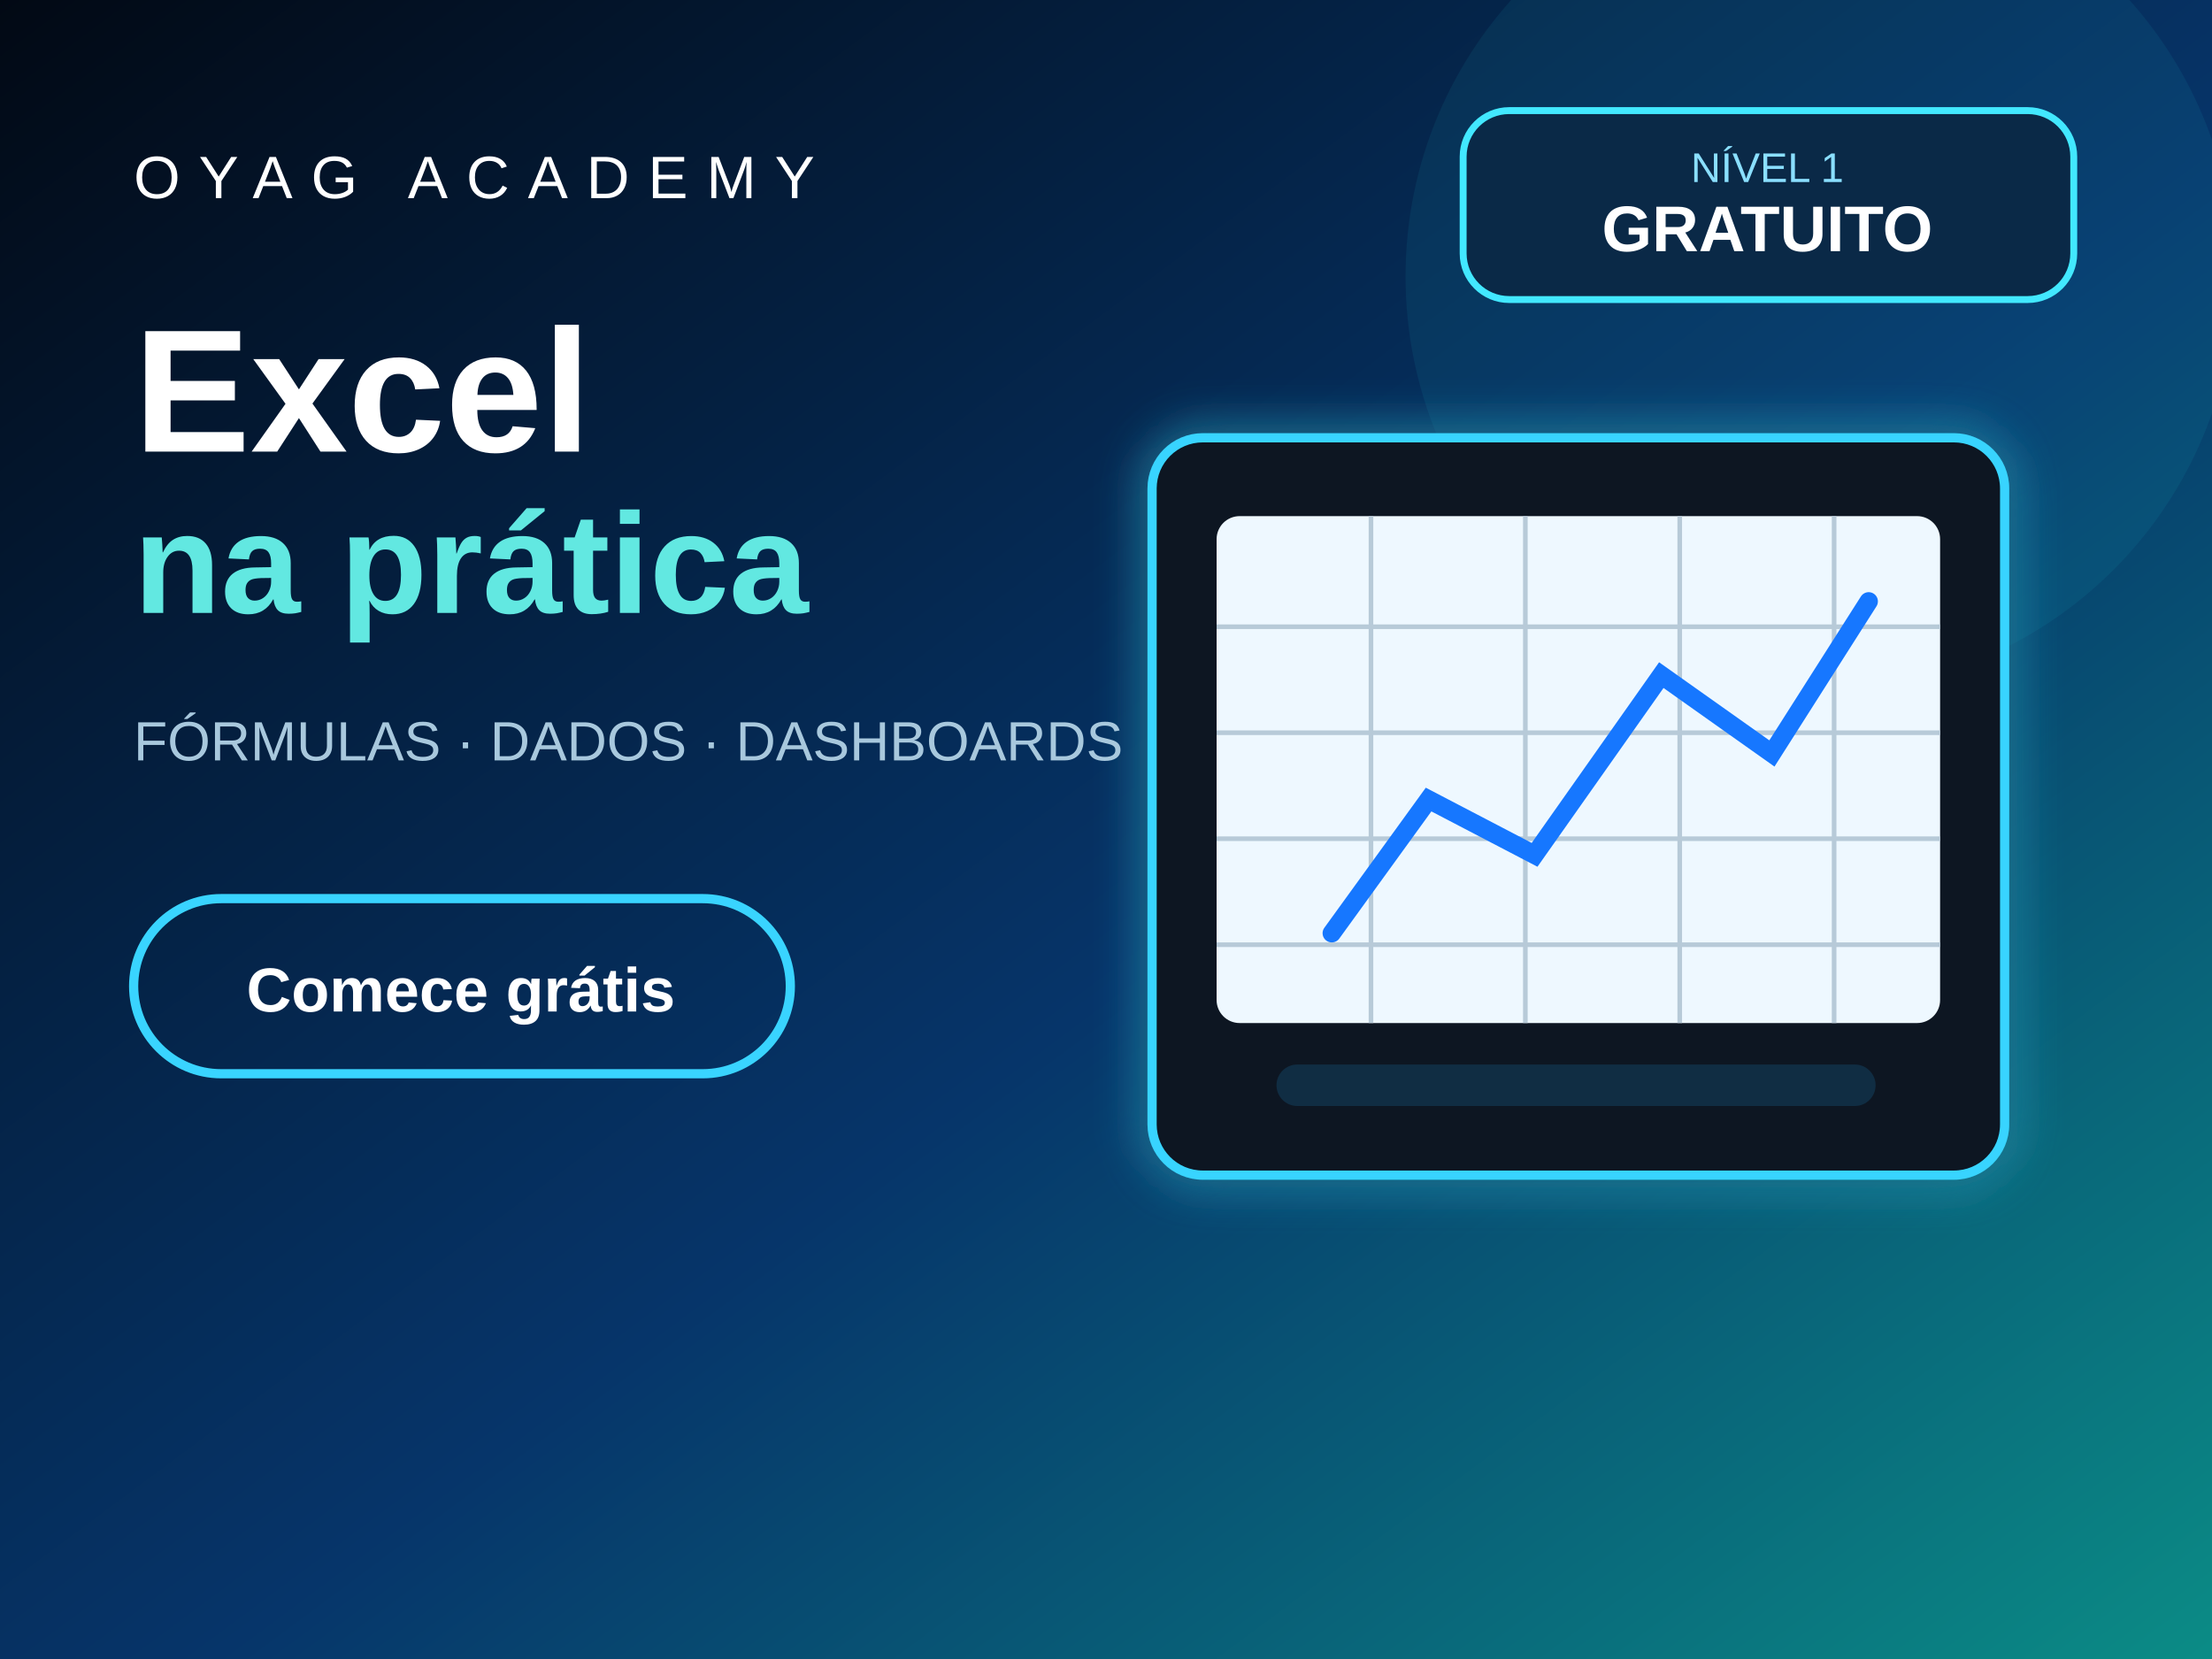
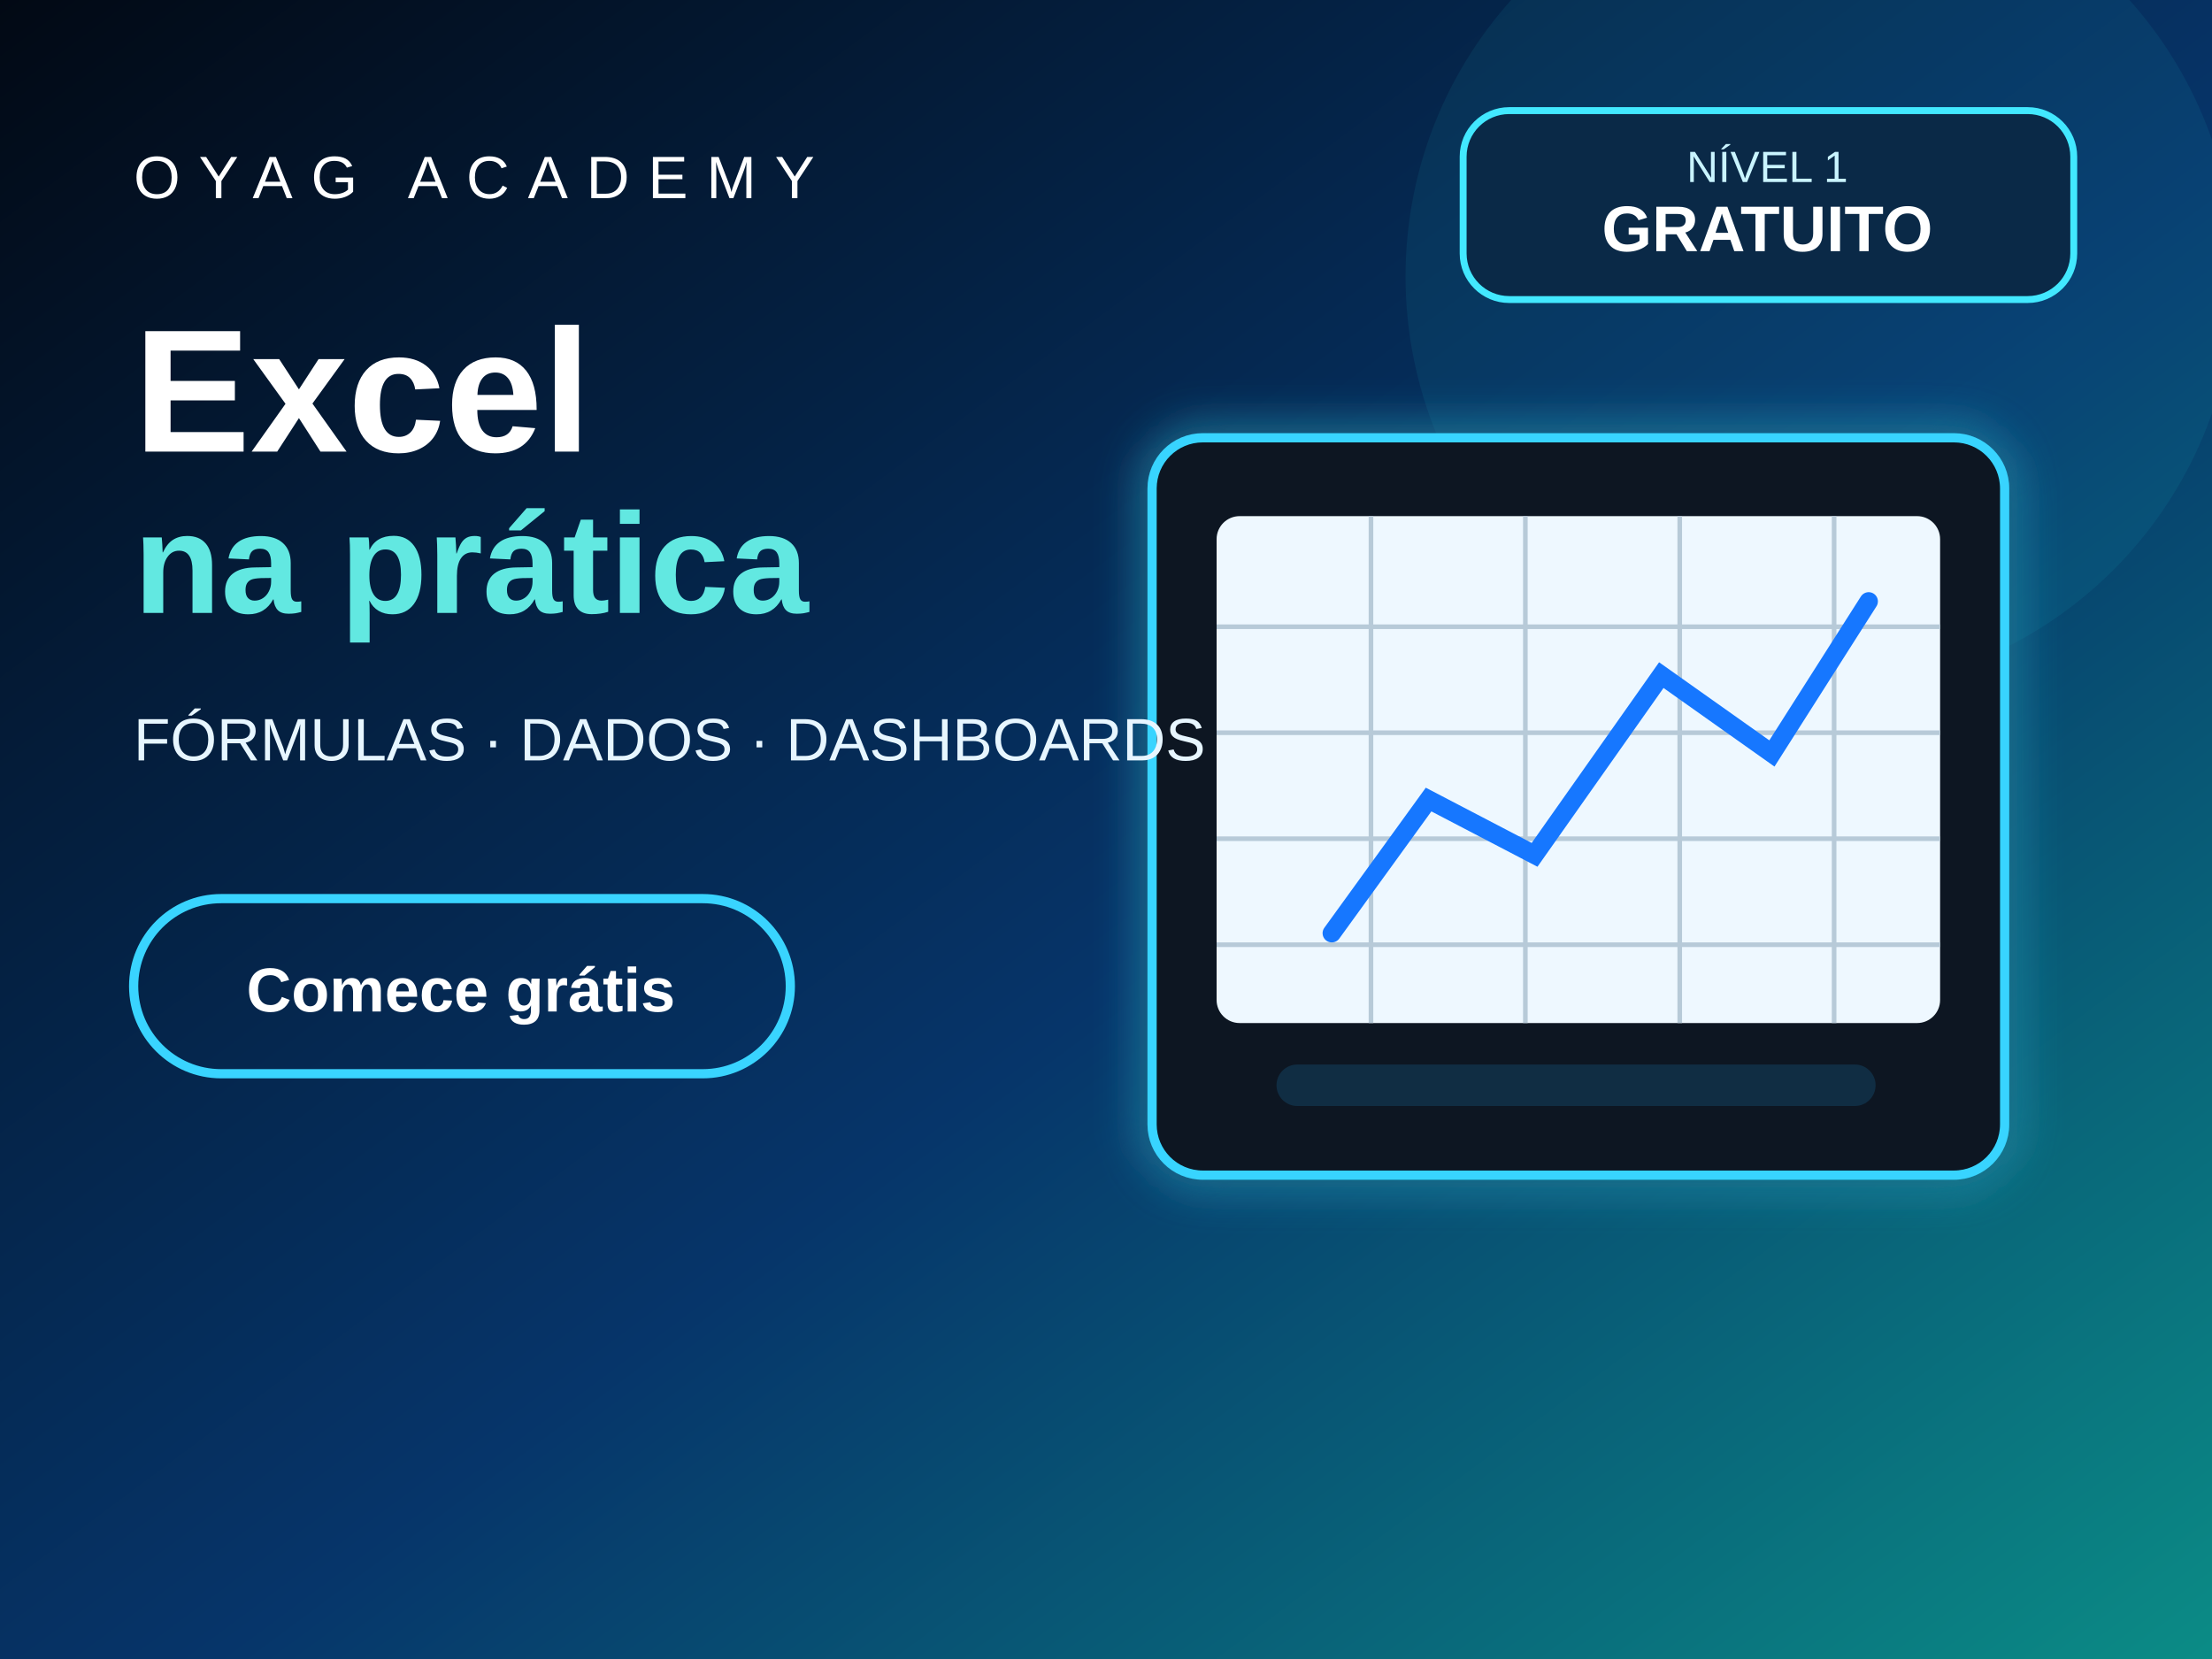
<svg xmlns="http://www.w3.org/2000/svg" viewBox="0 0 960 720" role="img" aria-labelledby="t d">
  <defs>
    <linearGradient id="g" x1="0" y1="0" x2="1" y2="1">
      <stop stop-color="#020914" />
      <stop offset=".55" stop-color="#06356a" />
      <stop offset="1" stop-color="#0b8c86" />
    </linearGradient>
    <filter id="glow">
      <feGaussianBlur stdDeviation="10" result="b" />
      <feMerge>
        <feMergeNode in="b" />
        <feMergeNode in="SourceGraphic" />
      </feMerge>
    </filter>
  </defs>
  <rect width="960" height="720" fill="url(#g)" />
  <circle cx="790" cy="120" r="180" fill="#19c7d4" opacity=".08" />
  <g transform="translate(500 190)">
    <rect width="370" height="320" rx="22" fill="#071522" stroke="#39d4ff" stroke-width="4" filter="url(#glow)" />
    <rect x="28" y="34" width="314" height="220" rx="10" fill="#eef8ff" />
    <g stroke="#b7cad8" stroke-width="2">
      <path d="M28 82h314M28 128h314M28 174h314M28 220h314" />
      <path d="M95 34v220M162 34v220M229 34v220M296 34v220" />
    </g>
    <path d="M78 215l42-58 46 24 55-78 48 34 42-66" fill="none" stroke="#1677ff" stroke-width="8" stroke-linecap="round" />
    <rect x="54" y="272" width="260" height="18" rx="9" fill="#102d43" />
  </g>
  <text x="58" y="86" fill="#fff" font-size="26" font-family="Arial,sans-serif" letter-spacing="8">OYAG ACADEMY</text>
  <text x="58" y="196" fill="#fff" font-size="76" font-weight="800" font-family="Arial,sans-serif">Excel</text>
  <text x="58" y="266" fill="#62e8e1" font-size="62" font-weight="800" font-family="Arial,sans-serif">na prática</text>
-   <text x="58" y="330" fill="#a8c8dd" font-size="24" font-family="Arial,sans-serif">FÓRMULAS · DADOS · DASHBOARDS</text>
+   <text x="58" y="330" fill="#e7f6ff" font-size="26" font-family="Arial,sans-serif">FÓRMULAS · DADOS · DASHBOARDS</text>
  <g transform="translate(58 390)">
    <rect width="285" height="76" rx="38" fill="none" stroke="#39d4ff" stroke-width="4" />
    <text x="142" y="49" text-anchor="middle" fill="#fff" font-size="27" font-weight="700" font-family="Arial,sans-serif">Comece grátis</text>
  </g>
  <g transform="translate(635 48)">
    <rect width="265" height="82" rx="20" fill="#0a2947" stroke="#42e8ff" stroke-width="3" />
-     <text x="132" y="31" text-anchor="middle" fill="#8adfff" font-size="18" font-family="Arial,sans-serif">NÍVEL 1</text>
+     <text x="132" y="31" text-anchor="middle" fill="#c9f4ff" font-size="19" font-family="Arial,sans-serif">NÍVEL 1</text>
    <text x="132" y="61" text-anchor="middle" fill="#fff" font-size="28" font-weight="800" font-family="Arial,sans-serif">GRATUITO</text>
  </g>
</svg>
